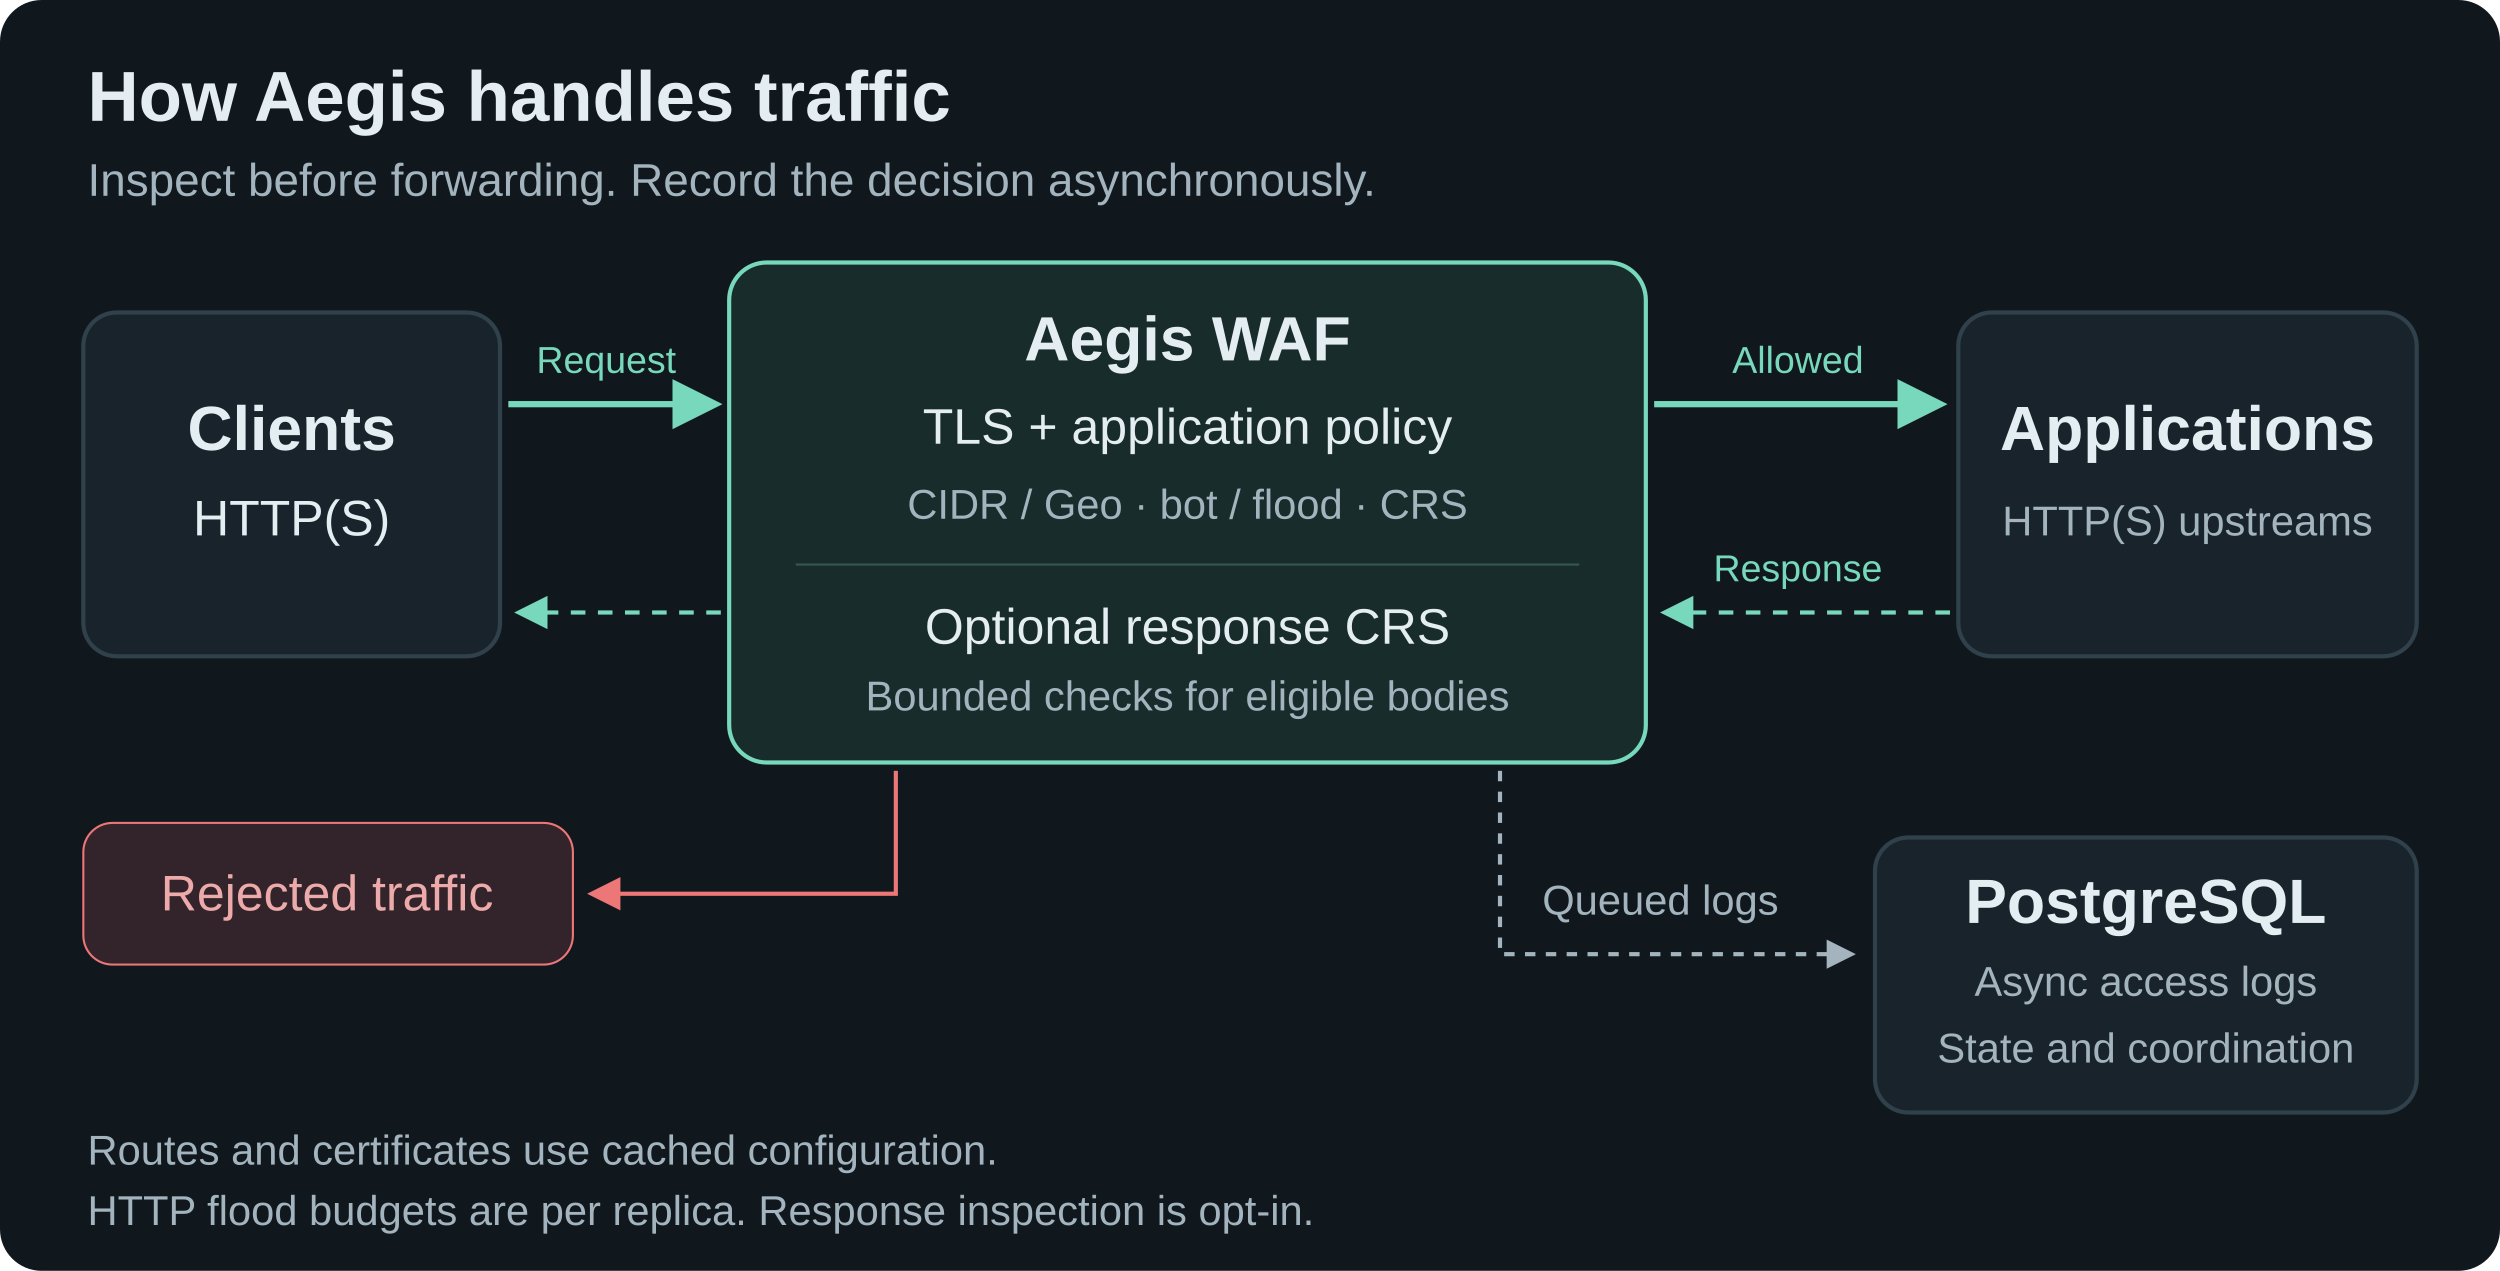
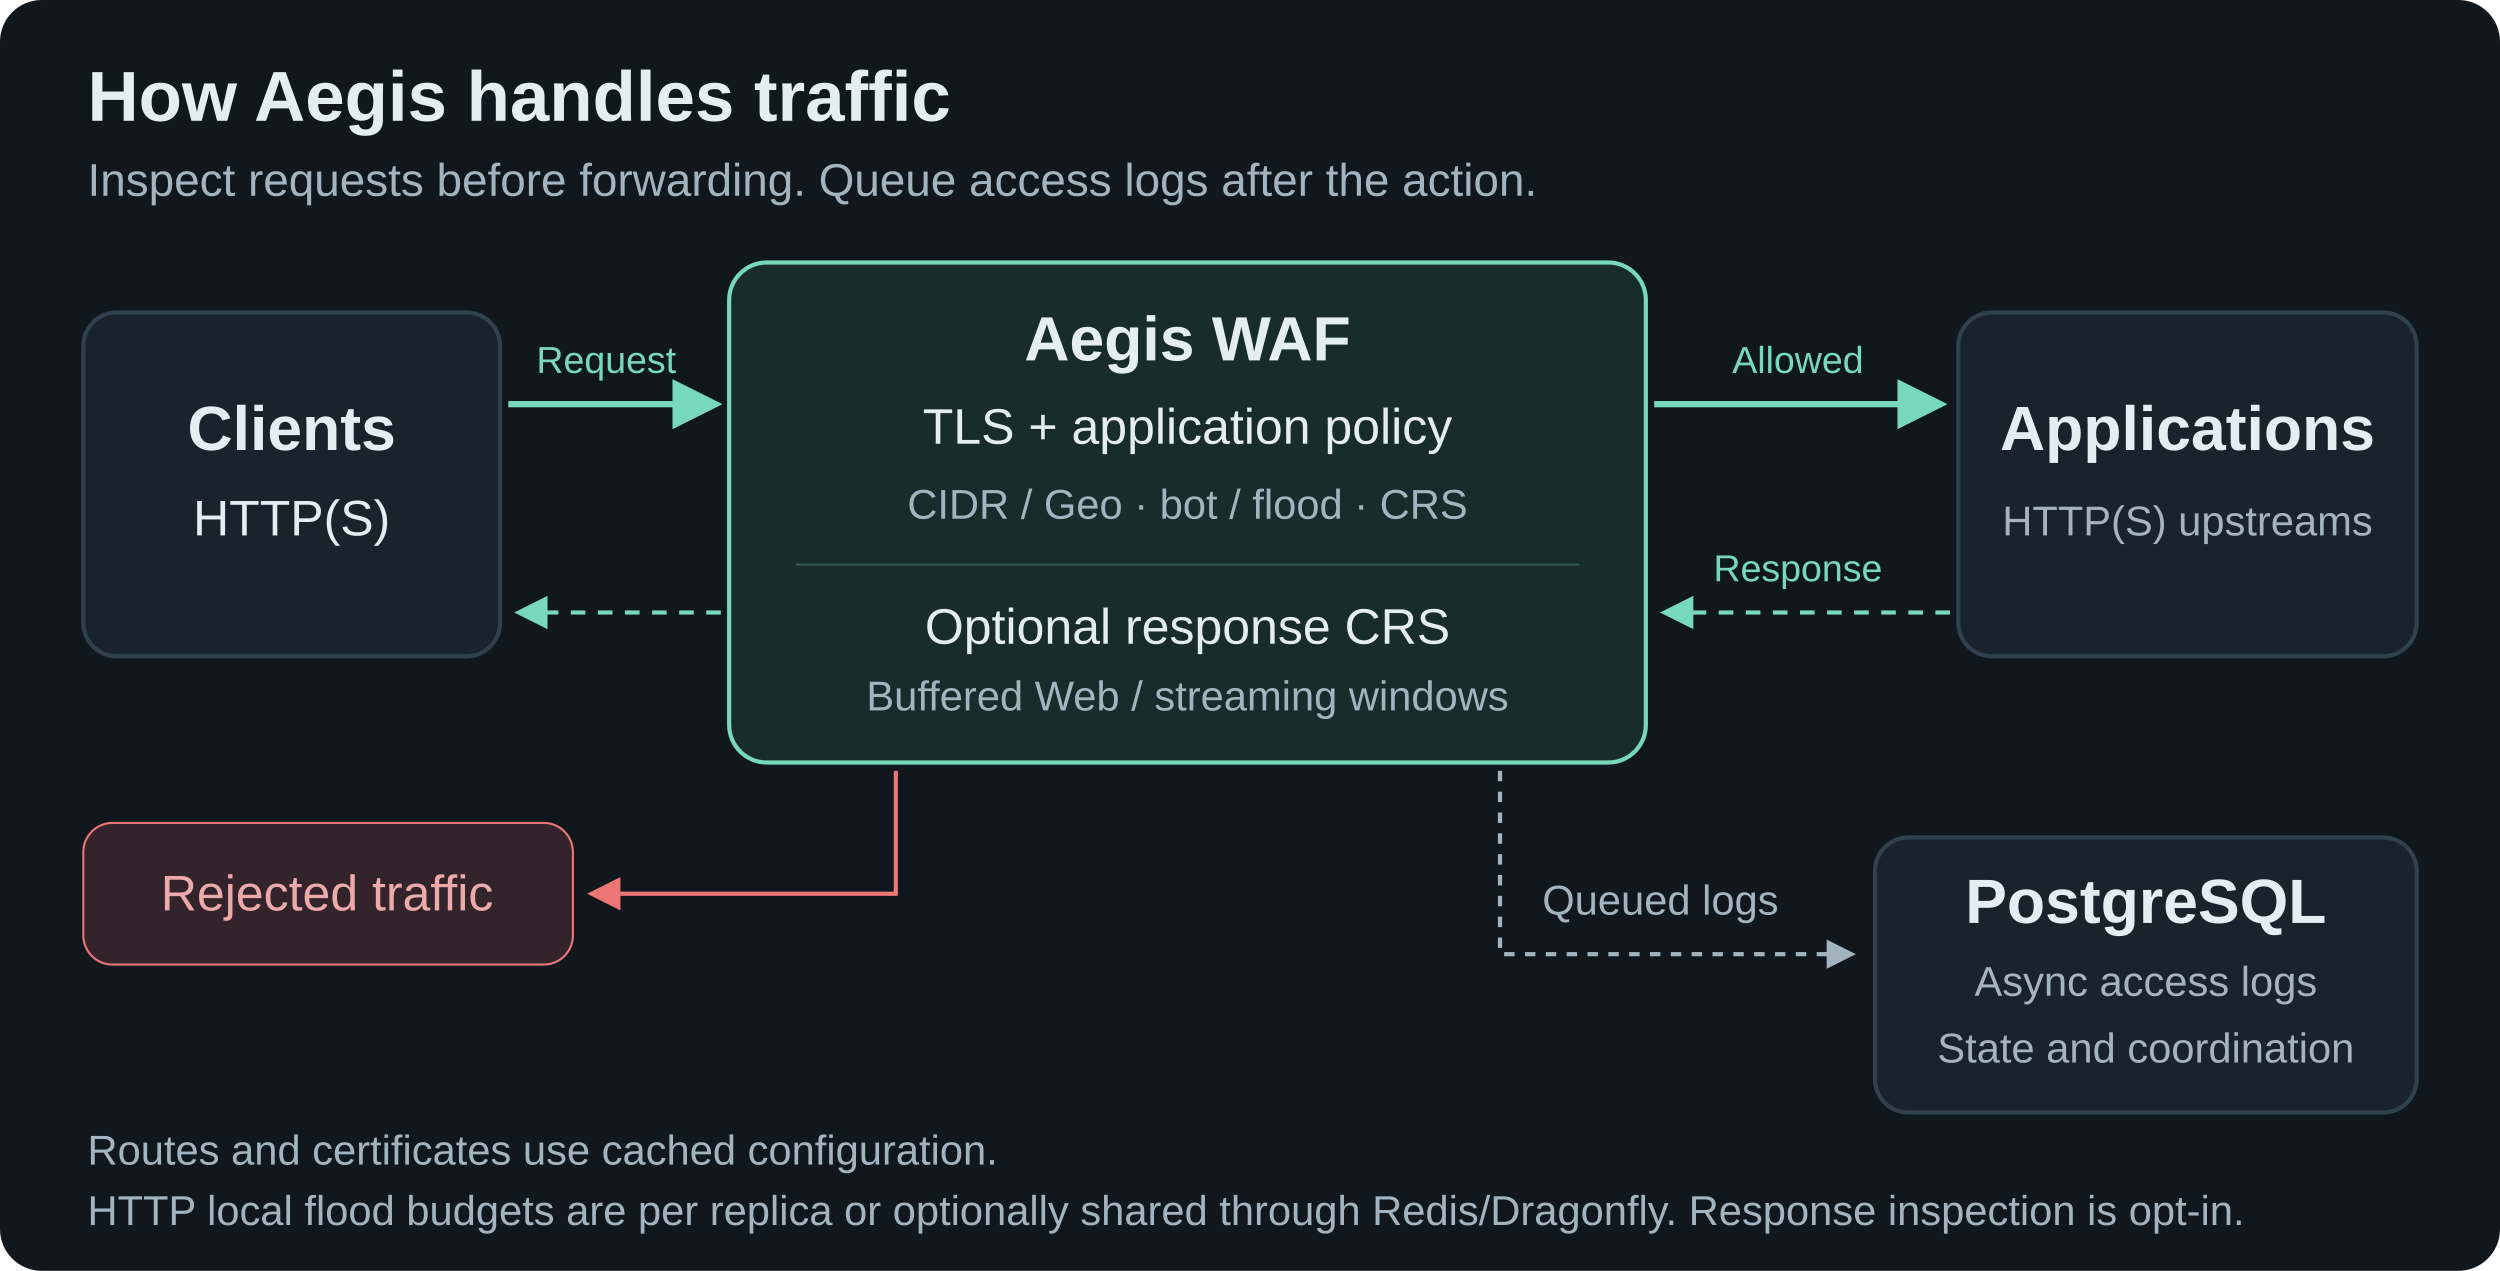
<svg xmlns="http://www.w3.org/2000/svg" width="1200" height="610" viewBox="0 0 1200 610" role="img" aria-labelledby="title description">
  <defs>
    <marker id="allowed" viewBox="0 0 10 10" refX="8" refY="5" markerWidth="8" markerHeight="8" orient="auto-start-reverse">
      <path d="M0 0L10 5L0 10Z" fill="#78d8bc" />
    </marker>
    <marker id="blocked" viewBox="0 0 10 10" refX="8" refY="5" markerWidth="8" markerHeight="8" orient="auto">
      <path d="M0 0L10 5L0 10Z" fill="#ed7777" />
    </marker>
    <marker id="queued" viewBox="0 0 10 10" refX="8" refY="5" markerWidth="7" markerHeight="7" orient="auto">
      <path d="M0 0L10 5L0 10Z" fill="#a3b4be" />
    </marker>
  </defs>
  <style>
    text{font-family:Arial,Helvetica,sans-serif;fill:#e4edf1} .title{font-size:34px;font-weight:700}.subtitle{font-size:22px;fill:#a3b4be}.heading{font-size:30px;font-weight:700}.body{font-size:24px}.small{font-size:20px;fill:#a3b4be}.label{font-size:18px;fill:#78d8bc}.card{fill:#18232b;stroke:#30414b;stroke-width:2}.line{fill:none;stroke:#78d8bc;stroke-width:3;marker-end:url(#allowed)}.return{stroke-dasharray:7 6;stroke-width:2}
  </style>
  <rect width="1200" height="610" rx="20" fill="#10181e" />
  <text x="42" y="58" class="title">How Aegis handles traffic</text>
-   <text x="42" y="94" class="subtitle">Inspect before forwarding. Record the decision asynchronously.</text>
+   <text x="42" y="94" class="subtitle">Inspect requests before forwarding. Queue access logs after the action.</text>
  <rect class="card" x="40" y="150" width="200" height="165" rx="16" />
  <text x="140" y="216" class="heading" text-anchor="middle">Clients</text>
  <text x="140" y="257" class="body" text-anchor="middle">HTTP(S)</text>
  <rect x="350" y="126" width="440" height="240" rx="18" fill="#182c2b" stroke="#78d8bc" stroke-width="2" />
  <text x="570" y="173" class="heading" text-anchor="middle">Aegis WAF</text>
  <text x="570" y="213" class="body" text-anchor="middle">TLS + application policy</text>
  <text x="570" y="249" class="small" text-anchor="middle">CIDR / Geo · bot / flood · CRS</text>
  <path d="M382 271H758" stroke="#365854" />
  <text x="570" y="309" class="body" text-anchor="middle">Optional response CRS</text>
-   <text x="570" y="341" class="small" text-anchor="middle">Bounded checks for eligible bodies</text>
+   <text x="570" y="341" class="small" text-anchor="middle">Buffered Web / streaming windows</text>
  <rect class="card" x="940" y="150" width="220" height="165" rx="16" />
  <text x="1050" y="216" class="heading" text-anchor="middle">Applications</text>
  <text x="1050" y="257" class="small" text-anchor="middle">HTTP(S) upstreams</text>
  <path class="line" d="M244 194H342" />
  <text x="291" y="179" class="label" text-anchor="middle">Request</text>
  <path class="line" d="M794 194H930" />
  <text x="863" y="179" class="label" text-anchor="middle">Allowed</text>
  <path class="line return" d="M936 294H800" />
  <text x="863" y="279" class="label" text-anchor="middle">Response</text>
  <path class="line return" d="M346 294H250" />
  <path d="M430 370V429H285" fill="none" stroke="#ed7777" stroke-width="2" marker-end="url(#blocked)" />
  <rect x="40" y="395" width="235" height="68" rx="14" fill="#33232a" stroke="#ed7777" />
  <text x="157" y="437" class="body" text-anchor="middle" style="fill:#edaaaa">Rejected traffic</text>
  <path d="M720 370V458H888" fill="none" stroke="#a3b4be" stroke-width="2" stroke-dasharray="5 5" marker-end="url(#queued)" />
  <text x="797" y="439" class="small" text-anchor="middle">Queued logs</text>
  <rect class="card" x="900" y="402" width="260" height="132" rx="16" />
  <text x="1030" y="443" class="heading" text-anchor="middle">PostgreSQL</text>
  <text x="1030" y="478" class="small" text-anchor="middle">Async access logs</text>
  <text x="1030" y="510" class="small" text-anchor="middle">State and coordination</text>
  <text x="42" y="559" class="small">Routes and certificates use cached configuration.</text>
-   <text x="42" y="588" class="small">HTTP flood budgets are per replica. Response inspection is opt-in.</text>
+   <text x="42" y="588" class="small">HTTP local flood budgets are per replica or optionally shared through Redis/Dragonfly. Response inspection is opt-in.</text>
</svg>
